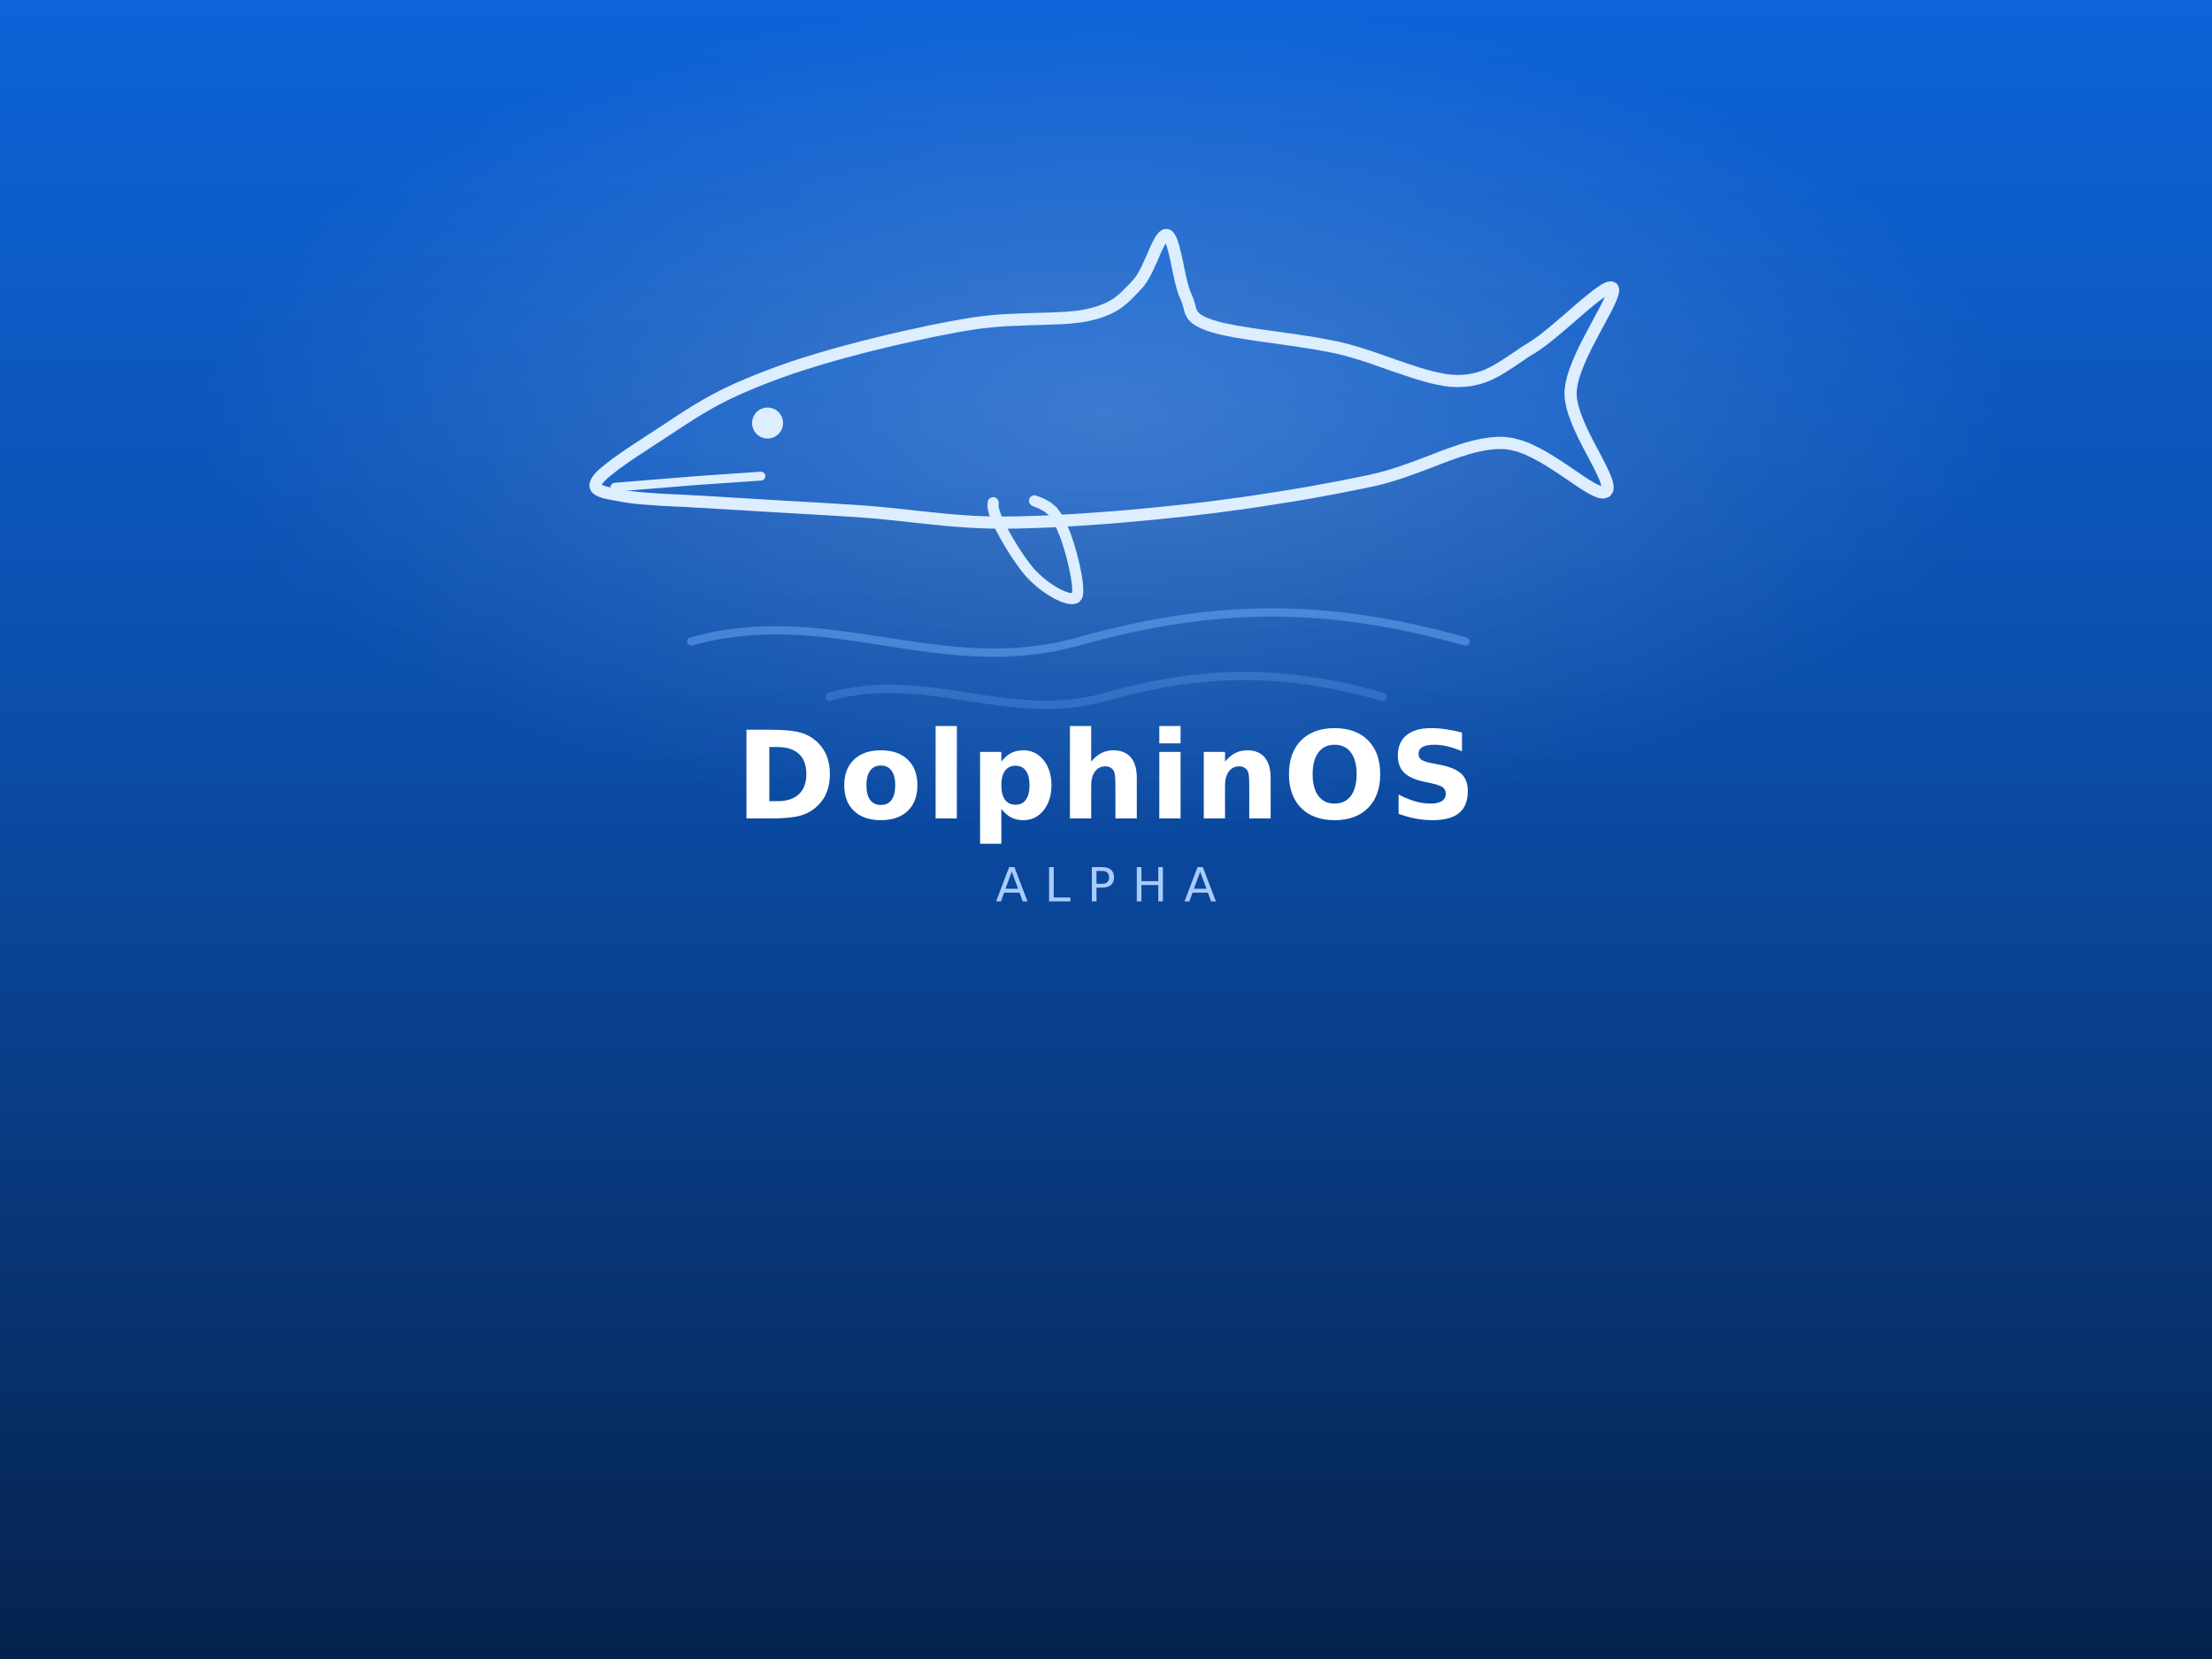
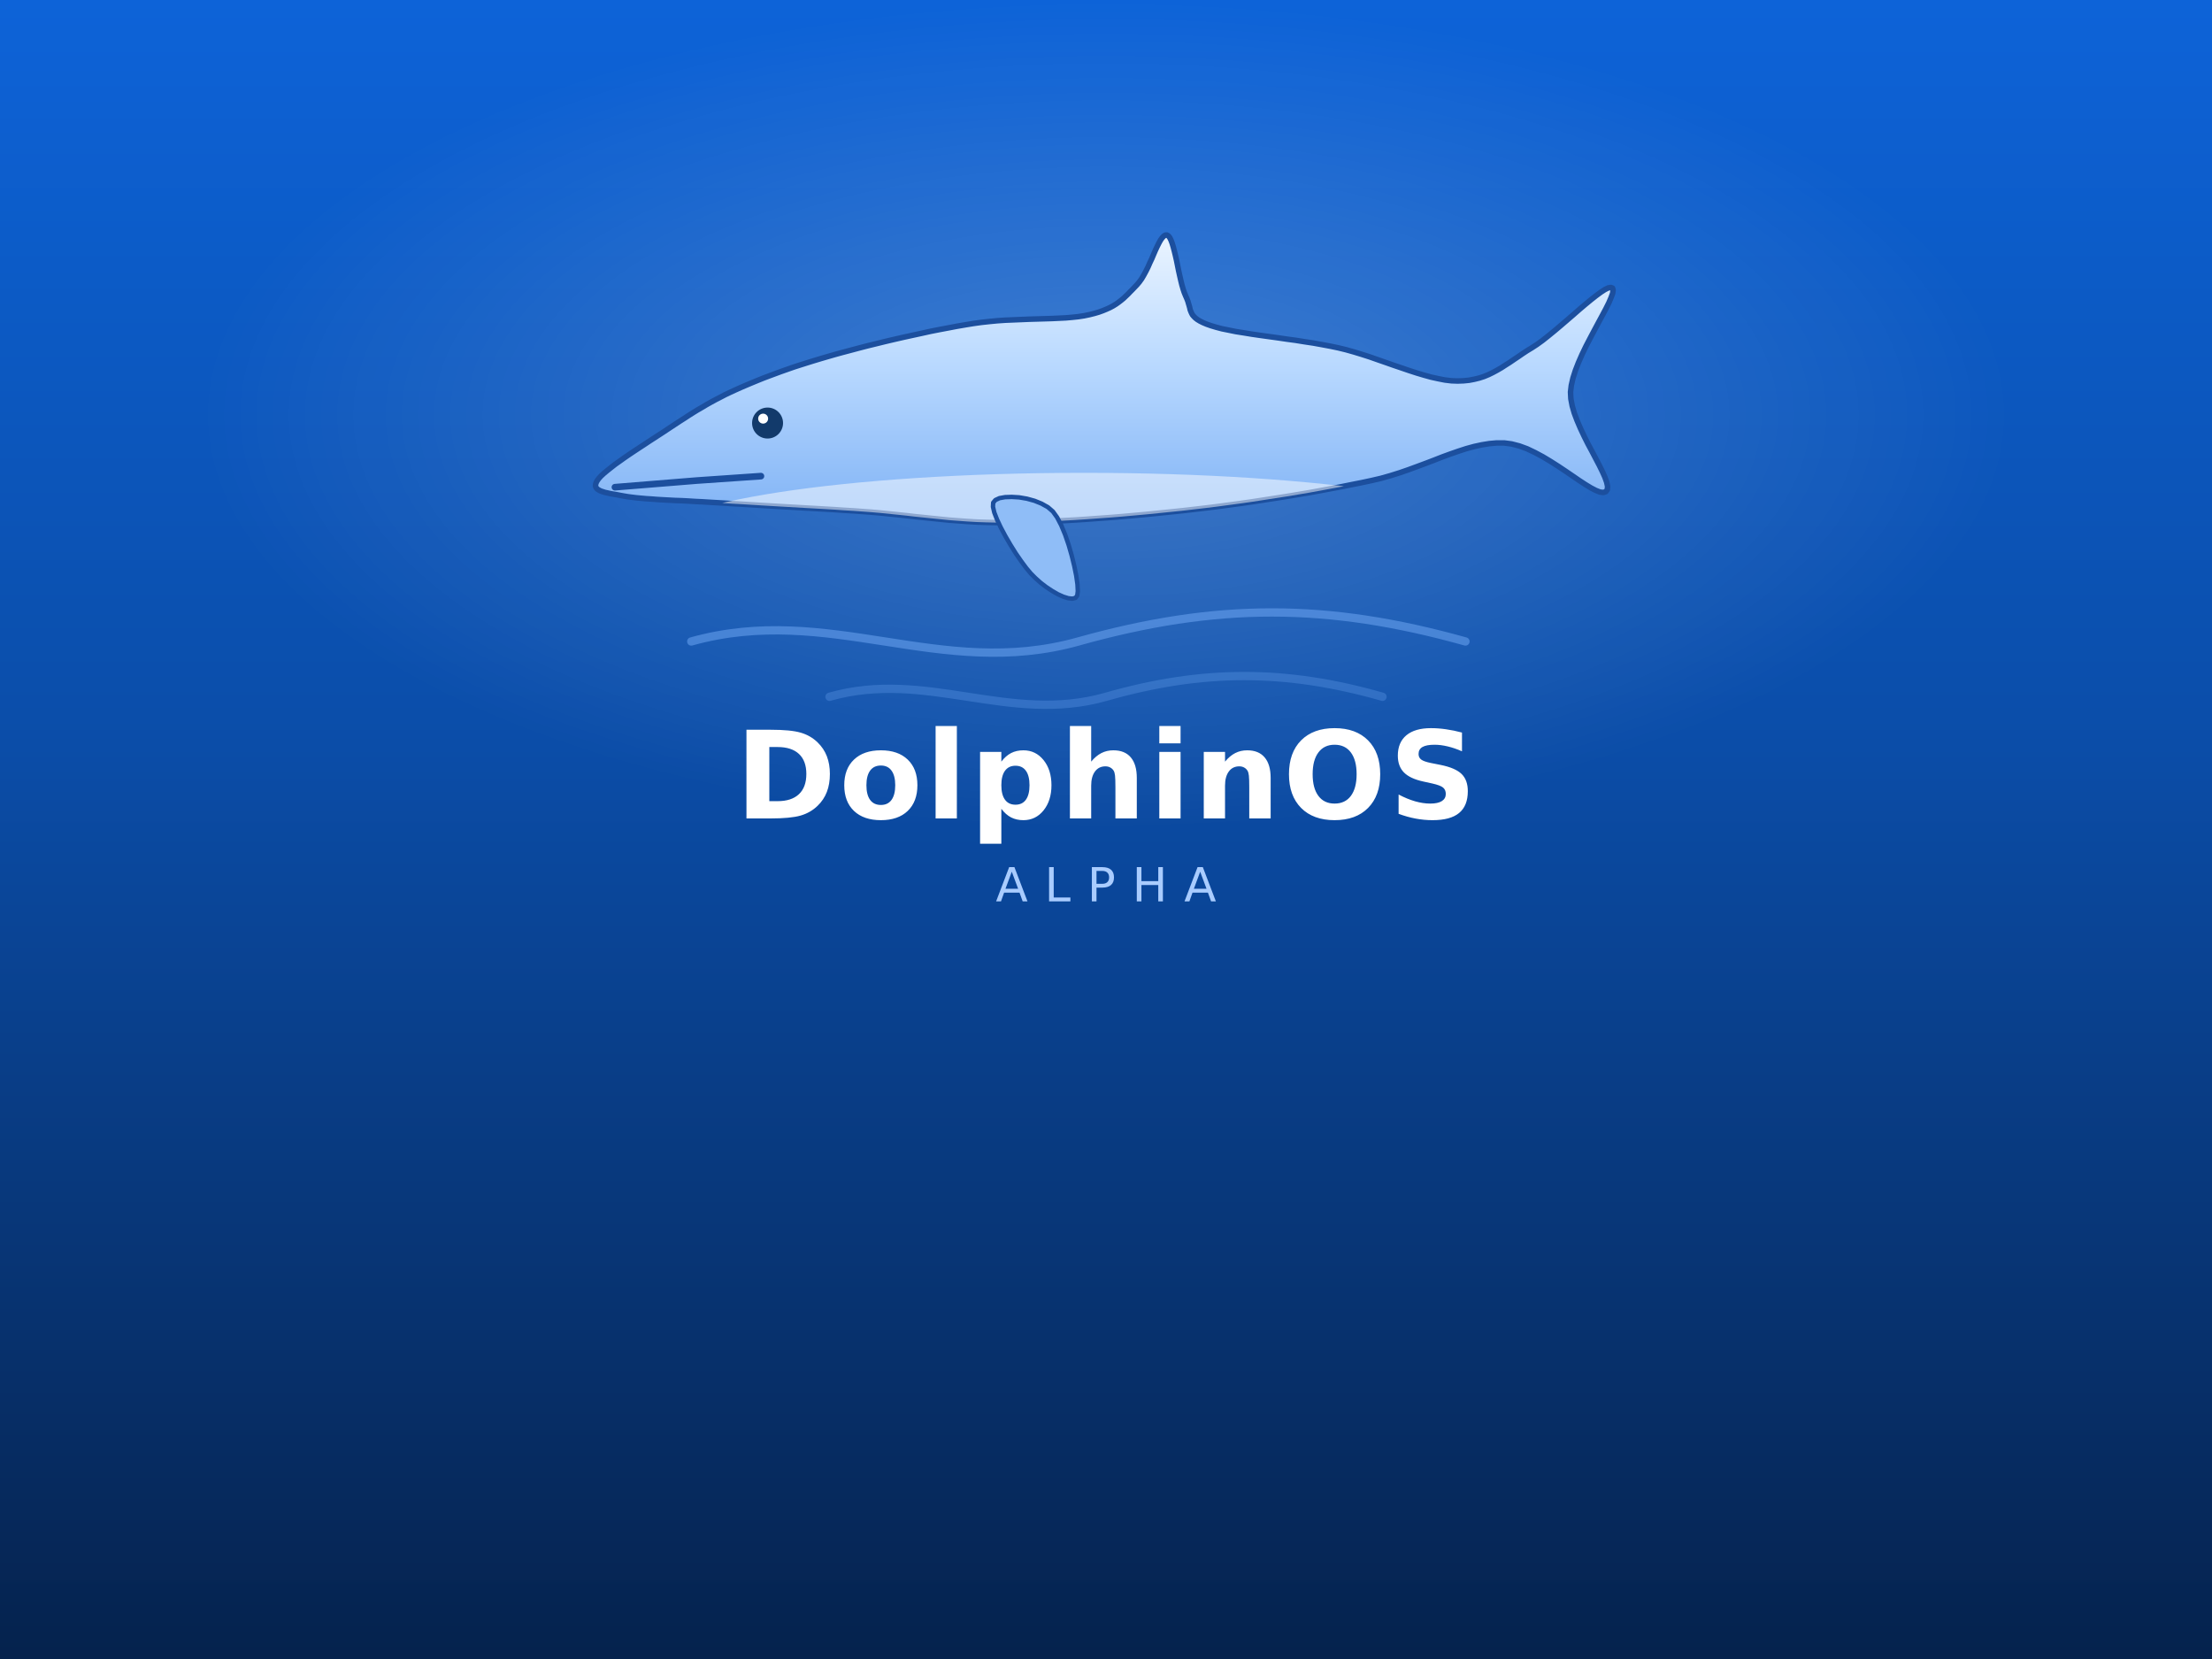
<svg xmlns="http://www.w3.org/2000/svg" width="800" height="600" viewBox="0 0 800 600">
  <defs>
    <linearGradient id="bg" x1="0" y1="0" x2="0" y2="1">
      <stop offset="0" stop-color="#0d63d8" />
      <stop offset="0.45" stop-color="#0b4da8" />
      <stop offset="1" stop-color="#05224d" />
    </linearGradient>
    <radialGradient id="glow" cx="0.5" cy="0.5" r="0.5">
      <stop offset="0" stop-color="#ffffff" stop-opacity="0.22" />
      <stop offset="1" stop-color="#ffffff" stop-opacity="0" />
    </radialGradient>
+     <linearGradient id="body" x1="0" y1="0" x2="0" y2="1">
+       <stop offset="0" stop-color="#eaf4ff" />
+       <stop offset="0.45" stop-color="#b9d9ff" />
+       <stop offset="1" stop-color="#7fb2f5" />
+     </linearGradient>
+     <clipPath id="bodyclip">
+       <path d="M 60.0 382.0 L 61.4 380.1 L 63.4 377.9 L 66.0 375.5 L 69.0 373.0 L 72.4 370.3 L 76.1 367.4 L 80.2 364.5 L 84.4 361.5 L 88.9 358.4 L 93.4 355.4 L 98.1 352.3 L 102.7 349.3 L 107.2 346.3 L 111.7 343.4 L 116.0 340.6 L 120.0 338.0 L 123.9 335.4 L 127.7 332.9 L 131.5 330.4 L 135.3 327.9 L 139.1 325.5 L 142.9 323.0 L 146.7 320.6 L 150.6 318.2 L 154.6 315.9 L 158.6 313.5 L 162.7 311.2 L 166.9 308.9 L 171.2 306.7 L 175.6 304.4 L 180.2 302.2 L 185.0 300.0 L 189.9 297.8 L 194.8 295.7 L 199.8 293.6 L 204.9 291.5 L 210.1 289.4 L 215.4 287.4 L 220.8 285.4 L 226.2 283.4 L 231.9 281.4 L 237.6 279.4 L 243.5 277.5 L 249.5 275.6 L 255.6 273.7 L 261.9 271.8 L 268.4 269.9 L 275.0 268.0 L 281.9 266.1 L 289.1 264.2 L 296.6 262.2 L 304.3 260.2 L 312.1 258.3 L 320.2 256.3 L 328.3 254.4 L 336.6 252.5 L 344.8 250.7 L 353.1 248.9 L 361.2 247.1 L 369.3 245.5 L 377.3 244.0 L 385.1 242.5 L 392.7 241.2 L 400.0 240.0 L 407.2 239.0 L 414.5 238.2 L 421.8 237.5 L 429.1 237.0 L 436.4 236.7 L 443.6 236.4 L 450.7 236.1 L 457.6 235.9 L 464.4 235.7 L 471.0 235.5 L 477.4 235.2 L 483.6 234.9 L 489.4 234.4 L 495.0 233.8 L 500.2 233.0 L 505.0 232.0 L 509.4 230.9 L 513.5 229.7 L 517.1 228.4 L 520.5 227.0 L 523.6 225.6 L 526.4 224.1 L 529.0 222.5 L 531.4 220.8 L 533.6 219.1 L 535.8 217.3 L 537.8 215.4 L 539.8 213.5 L 541.8 211.4 L 543.8 209.4 L 545.9 207.2 L 548.0 205.0 L 550.1 202.5 L 552.2 199.6 L 554.2 196.2 L 556.1 192.7 L 558.0 188.9 L 559.7 185.0 L 561.5 181.2 L 563.1 177.4 L 564.7 173.7 L 566.3 170.3 L 567.8 167.3 L 569.3 164.6 L 570.8 162.5 L 572.2 161.0 L 573.6 160.1 L 575.0 160.0 L 576.3 160.7 L 577.6 162.3 L 578.7 164.5 L 579.8 167.4 L 580.8 170.7 L 581.8 174.5 L 582.8 178.6 L 583.8 183.0 L 584.7 187.5 L 585.6 192.0 L 586.6 196.5 L 587.6 200.9 L 588.6 205.0 L 589.7 208.8 L 590.8 212.1 L 592.0 215.0 L 593.1 217.5 L 594.0 219.8 L 594.6 221.9 L 595.2 223.9 L 595.7 225.7 L 596.1 227.5 L 596.7 229.1 L 597.4 230.7 L 598.2 232.2 L 599.4 233.6 L 600.8 235.0 L 602.6 236.4 L 604.9 237.8 L 607.7 239.2 L 611.0 240.6 L 615.0 242.0 L 619.7 243.4 L 625.0 244.8 L 631.0 246.0 L 637.4 247.3 L 644.4 248.4 L 651.7 249.6 L 659.3 250.7 L 667.2 251.8 L 675.2 252.9 L 683.3 254.1 L 691.5 255.2 L 699.6 256.5 L 707.6 257.7 L 715.3 259.1 L 722.8 260.5 L 730.0 262.0 L 737.0 263.7 L 744.1 265.7 L 751.3 267.9 L 758.5 270.2 L 765.6 272.7 L 772.8 275.2 L 779.9 277.7 L 787.0 280.1 L 794.0 282.5 L 800.8 284.7 L 807.5 286.7 L 814.0 288.5 L 820.4 289.9 L 826.5 291.1 L 832.4 291.8 L 838.0 292.0 L 843.3 291.8 L 848.3 291.3 L 853.0 290.4 L 857.5 289.3 L 861.8 287.9 L 865.9 286.2 L 869.8 284.3 L 873.7 282.2 L 877.5 280.0 L 881.2 277.6 L 885.0 275.2 L 888.8 272.6 L 892.7 270.0 L 896.6 267.3 L 900.7 264.6 L 905.0 262.0 L 909.6 259.0 L 914.6 255.4 L 919.9 251.2 L 925.4 246.7 L 931.1 241.9 L 936.8 237.0 L 942.5 232.1 L 948.1 227.2 L 953.4 222.7 L 958.5 218.5 L 963.2 214.8 L 967.4 211.7 L 971.1 209.3 L 974.1 207.8 L 976.5 207.4 L 978.0 208.0 L 978.5 209.8 L 978.1 212.7 L 976.7 216.5 L 974.7 221.2 L 972.0 226.6 L 968.8 232.6 L 965.3 239.1 L 961.6 246.0 L 957.8 253.2 L 954.0 260.5 L 950.4 268.0 L 947.2 275.3 L 944.4 282.5 L 942.2 289.4 L 940.7 296.0 L 940.0 302.0 L 940.3 308.0 L 941.5 314.4 L 943.4 321.0 L 946.0 327.9 L 949.0 334.9 L 952.3 341.9 L 955.8 348.9 L 959.4 355.6 L 962.8 362.1 L 966.0 368.2 L 968.8 373.9 L 971.1 379.0 L 972.7 383.5 L 973.5 387.2 L 973.3 390.1 L 972.0 392.0 L 969.7 392.8 L 966.6 392.4 L 962.8 390.9 L 958.4 388.6 L 953.3 385.5 L 947.8 381.9 L 941.8 377.8 L 935.5 373.5 L 928.9 369.1 L 922.0 364.7 L 915.0 360.5 L 907.9 356.7 L 900.8 353.3 L 893.7 350.7 L 886.7 348.9 L 880.0 348.0 L 873.3 348.0 L 866.6 348.6 L 859.8 349.7 L 852.9 351.2 L 845.9 353.1 L 838.8 355.4 L 831.6 357.9 L 824.2 360.6 L 816.8 363.5 L 809.2 366.4 L 801.4 369.3 L 793.5 372.2 L 785.4 375.0 L 777.1 377.6 L 768.6 380.0 L 760.0 382.0 L 751.1 383.9 L 742.0 385.7 L 732.6 387.6 L 723.0 389.4 L 713.3 391.2 L 703.4 393.0 L 693.3 394.7 L 683.1 396.4 L 672.8 398.0 L 662.5 399.6 L 652.1 401.2 L 641.6 402.7 L 631.2 404.1 L 620.8 405.5 L 610.3 406.8 L 600.0 408.0 L 589.6 409.2 L 579.0 410.3 L 568.2 411.4 L 557.3 412.5 L 546.3 413.5 L 535.2 414.5 L 524.2 415.4 L 513.1 416.2 L 502.1 417.0 L 491.3 417.7 L 480.5 418.3 L 469.9 418.9 L 459.5 419.3 L 449.4 419.6 L 439.5 419.9 L 430.0 420.0 L 420.8 420.0 L 411.8 419.8 L 403.2 419.5 L 394.7 419.0 L 386.5 418.4 L 378.4 417.8 L 370.5 417.0 L 362.6 416.2 L 354.9 415.4 L 347.1 414.6 L 339.4 413.7 L 331.7 412.9 L 323.9 412.1 L 316.1 411.3 L 308.1 410.6 L 300.0 410.0 L 291.7 409.4 L 283.3 408.9 L 274.7 408.3 L 266.0 407.8 L 257.3 407.3 L 248.5 406.8 L 239.8 406.3 L 231.1 405.8 L 222.5 405.3 L 214.1 404.8 L 205.8 404.3 L 197.7 403.8 L 189.8 403.3 L 182.2 402.9 L 174.9 402.4 L 168.0 402.0 L 161.3 401.6 L 154.8 401.2 L 148.4 400.9 L 142.2 400.5 L 136.2 400.2 L 130.3 400.0 L 124.7 399.7 L 119.2 399.4 L 114.0 399.1 L 109.0 398.7 L 104.2 398.4 L 99.7 398.0 L 95.4 397.6 L 91.3 397.1 L 87.5 396.6 L 84.0 396.0 L 80.7 395.4 L 77.6 394.8 L 74.6 394.3 L 71.8 393.8 L 69.2 393.2 L 66.9 392.7 L 64.8 392.0 L 63.0 391.4 L 61.5 390.6 L 60.2 389.8 L 59.3 388.9 L 58.7 387.8 L 58.4 386.6 L 58.6 385.2 L 59.1 383.7 Z" />
+     </clipPath>
  </defs>
  <rect width="800" height="600" fill="url(#bg)" />
  <ellipse cx="400" cy="150" rx="330" ry="150" fill="url(#glow)" />
  <g transform="translate(192,21) scale(0.40)">
-     <path d="M 60.0 382.0 L 61.4 380.1 L 63.4 377.9 L 66.0 375.5 L 69.0 373.0 L 72.4 370.3 L 76.1 367.4 L 80.2 364.5 L 84.4 361.5 L 88.9 358.4 L 93.4 355.4 L 98.1 352.3 L 102.7 349.3 L 107.2 346.3 L 111.7 343.4 L 116.0 340.6 L 120.0 338.0 L 123.9 335.4 L 127.7 332.9 L 131.5 330.4 L 135.3 327.9 L 139.1 325.5 L 142.9 323.0 L 146.7 320.6 L 150.6 318.2 L 154.6 315.9 L 158.6 313.5 L 162.7 311.2 L 166.9 308.9 L 171.2 306.7 L 175.6 304.4 L 180.2 302.2 L 185.0 300.0 L 189.9 297.8 L 194.8 295.7 L 199.8 293.6 L 204.9 291.5 L 210.1 289.4 L 215.4 287.4 L 220.8 285.4 L 226.2 283.4 L 231.9 281.4 L 237.6 279.4 L 243.5 277.5 L 249.5 275.6 L 255.6 273.7 L 261.9 271.8 L 268.4 269.9 L 275.0 268.0 L 281.9 266.1 L 289.1 264.2 L 296.6 262.2 L 304.3 260.2 L 312.1 258.3 L 320.2 256.3 L 328.3 254.4 L 336.6 252.5 L 344.8 250.7 L 353.1 248.9 L 361.2 247.1 L 369.3 245.5 L 377.3 244.0 L 385.1 242.5 L 392.7 241.2 L 400.0 240.0 L 407.2 239.0 L 414.5 238.2 L 421.8 237.5 L 429.1 237.0 L 436.4 236.7 L 443.6 236.4 L 450.7 236.1 L 457.6 235.9 L 464.4 235.7 L 471.0 235.5 L 477.4 235.2 L 483.6 234.9 L 489.4 234.4 L 495.0 233.8 L 500.2 233.0 L 505.0 232.0 L 509.4 230.9 L 513.5 229.7 L 517.1 228.4 L 520.5 227.0 L 523.6 225.6 L 526.4 224.1 L 529.0 222.5 L 531.4 220.8 L 533.6 219.1 L 535.8 217.3 L 537.8 215.4 L 539.8 213.5 L 541.8 211.4 L 543.8 209.4 L 545.9 207.2 L 548.0 205.0 L 550.1 202.5 L 552.2 199.6 L 554.2 196.2 L 556.1 192.7 L 558.0 188.9 L 559.7 185.0 L 561.5 181.2 L 563.1 177.4 L 564.7 173.7 L 566.3 170.3 L 567.8 167.3 L 569.3 164.6 L 570.8 162.5 L 572.2 161.0 L 573.6 160.1 L 575.0 160.0 L 576.3 160.7 L 577.6 162.3 L 578.7 164.5 L 579.8 167.4 L 580.8 170.7 L 581.8 174.5 L 582.8 178.6 L 583.8 183.0 L 584.7 187.5 L 585.6 192.0 L 586.6 196.5 L 587.6 200.9 L 588.6 205.0 L 589.7 208.8 L 590.8 212.1 L 592.0 215.0 L 593.1 217.5 L 594.0 219.8 L 594.6 221.9 L 595.2 223.9 L 595.7 225.7 L 596.1 227.5 L 596.7 229.1 L 597.4 230.7 L 598.2 232.2 L 599.4 233.6 L 600.8 235.0 L 602.6 236.4 L 604.9 237.8 L 607.7 239.2 L 611.0 240.6 L 615.0 242.0 L 619.7 243.4 L 625.0 244.8 L 631.0 246.0 L 637.4 247.3 L 644.4 248.4 L 651.7 249.6 L 659.3 250.7 L 667.2 251.8 L 675.2 252.9 L 683.3 254.1 L 691.5 255.2 L 699.6 256.5 L 707.6 257.7 L 715.3 259.1 L 722.8 260.5 L 730.0 262.0 L 737.0 263.7 L 744.1 265.7 L 751.3 267.9 L 758.5 270.2 L 765.6 272.7 L 772.8 275.2 L 779.9 277.7 L 787.0 280.1 L 794.0 282.5 L 800.8 284.7 L 807.5 286.7 L 814.0 288.5 L 820.4 289.9 L 826.5 291.1 L 832.4 291.8 L 838.0 292.0 L 843.3 291.8 L 848.3 291.3 L 853.0 290.4 L 857.5 289.3 L 861.8 287.9 L 865.9 286.2 L 869.8 284.3 L 873.7 282.2 L 877.5 280.0 L 881.2 277.6 L 885.0 275.2 L 888.8 272.6 L 892.7 270.0 L 896.6 267.3 L 900.7 264.6 L 905.0 262.0 L 909.6 259.0 L 914.6 255.4 L 919.9 251.2 L 925.4 246.7 L 931.1 241.9 L 936.8 237.0 L 942.5 232.1 L 948.1 227.2 L 953.4 222.7 L 958.5 218.5 L 963.2 214.8 L 967.4 211.7 L 971.1 209.3 L 974.1 207.8 L 976.5 207.4 L 978.0 208.0 L 978.5 209.8 L 978.1 212.7 L 976.7 216.5 L 974.7 221.2 L 972.0 226.6 L 968.8 232.6 L 965.3 239.1 L 961.6 246.0 L 957.8 253.2 L 954.0 260.5 L 950.4 268.0 L 947.2 275.3 L 944.4 282.5 L 942.2 289.4 L 940.7 296.0 L 940.0 302.0 L 940.3 308.0 L 941.5 314.4 L 943.4 321.0 L 946.0 327.9 L 949.0 334.9 L 952.3 341.9 L 955.8 348.9 L 959.4 355.6 L 962.8 362.1 L 966.0 368.2 L 968.8 373.9 L 971.1 379.0 L 972.7 383.5 L 973.5 387.2 L 973.3 390.1 L 972.0 392.0 L 969.7 392.8 L 966.6 392.4 L 962.8 390.9 L 958.4 388.6 L 953.3 385.5 L 947.8 381.9 L 941.8 377.8 L 935.5 373.5 L 928.9 369.1 L 922.0 364.7 L 915.0 360.5 L 907.9 356.7 L 900.8 353.3 L 893.7 350.7 L 886.7 348.9 L 880.0 348.0 L 873.3 348.0 L 866.6 348.6 L 859.8 349.7 L 852.9 351.2 L 845.9 353.1 L 838.8 355.4 L 831.6 357.9 L 824.2 360.6 L 816.8 363.5 L 809.2 366.4 L 801.4 369.3 L 793.5 372.2 L 785.4 375.0 L 777.1 377.6 L 768.6 380.0 L 760.0 382.0 L 751.1 383.9 L 742.0 385.7 L 732.6 387.6 L 723.0 389.4 L 713.3 391.2 L 703.4 393.0 L 693.3 394.7 L 683.1 396.4 L 672.8 398.0 L 662.5 399.6 L 652.1 401.2 L 641.6 402.7 L 631.2 404.1 L 620.8 405.5 L 610.3 406.8 L 600.0 408.0 L 589.6 409.2 L 579.0 410.3 L 568.2 411.4 L 557.3 412.5 L 546.3 413.5 L 535.2 414.5 L 524.2 415.4 L 513.1 416.2 L 502.1 417.0 L 491.3 417.7 L 480.5 418.3 L 469.9 418.9 L 459.5 419.3 L 449.4 419.6 L 439.5 419.9 L 430.0 420.0 L 420.8 420.0 L 411.8 419.8 L 403.2 419.5 L 394.7 419.0 L 386.5 418.4 L 378.4 417.8 L 370.5 417.0 L 362.6 416.2 L 354.9 415.4 L 347.1 414.6 L 339.4 413.7 L 331.7 412.9 L 323.9 412.1 L 316.1 411.3 L 308.1 410.6 L 300.0 410.0 L 291.7 409.4 L 283.3 408.9 L 274.7 408.3 L 266.0 407.8 L 257.3 407.3 L 248.5 406.8 L 239.8 406.3 L 231.1 405.8 L 222.5 405.3 L 214.1 404.8 L 205.8 404.3 L 197.7 403.8 L 189.8 403.3 L 182.2 402.9 L 174.9 402.4 L 168.0 402.0 L 161.3 401.6 L 154.8 401.2 L 148.4 400.9 L 142.2 400.5 L 136.2 400.2 L 130.3 400.0 L 124.7 399.7 L 119.2 399.4 L 114.0 399.1 L 109.0 398.7 L 104.2 398.4 L 99.7 398.0 L 95.4 397.6 L 91.3 397.1 L 87.5 396.6 L 84.0 396.0 L 80.7 395.4 L 77.6 394.8 L 74.6 394.3 L 71.8 393.8 L 69.2 393.2 L 66.9 392.7 L 64.8 392.0 L 63.0 391.4 L 61.5 390.6 L 60.2 389.8 L 59.3 388.9 L 58.7 387.8 L 58.4 386.6 L 58.6 385.2 L 59.1 383.7 Z" fill="#1370f3" fill-opacity="0.10" stroke="#dceeff" stroke-width="11" stroke-linejoin="round" stroke-linecap="round" />
-     <path d="M 418.0 402.0 L 417.8 405.7 L 419.0 410.9 L 421.5 417.3 L 424.9 424.5 L 429.0 432.2 L 433.6 440.1 L 438.4 447.8 L 443.3 454.9 L 447.9 461.1 L 452.0 466.0 L 456.2 470.2 L 460.9 474.4 L 466.0 478.3 L 471.3 481.8 L 476.5 484.8 L 481.4 487.0 L 485.9 488.4 L 489.6 488.8 L 492.4 488.1 L 494.0 486.0 L 494.5 482.0 L 494.2 475.9 L 493.1 468.1 L 491.3 459.2 L 489.0 449.8 L 486.2 440.1 L 483.0 430.8 L 479.5 422.4 L 475.8 415.3 L 472.0 410.0 L 467.5 406.1 L 461.8 402.9 L 455.4 400.3" fill="none" stroke="#dceeff" stroke-width="10" stroke-linejoin="round" stroke-linecap="round" />
-     <path d="M 76.0 388.0 L 150.0 382.0 L 208.0 378.0" fill="none" stroke="#dceeff" stroke-width="8" stroke-linecap="round" />
-     <circle cx="214" cy="330" r="14" fill="#dceeff" />
+     <path d="M 60.0 382.0 L 61.4 380.1 L 63.4 377.9 L 66.0 375.5 L 69.0 373.0 L 72.4 370.3 L 76.1 367.4 L 80.2 364.5 L 84.4 361.5 L 88.9 358.4 L 93.4 355.4 L 98.1 352.3 L 102.7 349.3 L 107.2 346.3 L 111.7 343.4 L 116.0 340.6 L 120.0 338.0 L 123.9 335.4 L 127.7 332.9 L 131.5 330.4 L 135.3 327.9 L 139.1 325.5 L 142.9 323.0 L 146.7 320.6 L 150.6 318.2 L 154.6 315.9 L 158.6 313.5 L 162.7 311.2 L 166.9 308.9 L 171.2 306.7 L 175.6 304.4 L 180.2 302.2 L 185.0 300.0 L 189.9 297.8 L 194.8 295.7 L 199.8 293.6 L 204.9 291.5 L 210.1 289.4 L 215.4 287.4 L 220.8 285.4 L 226.2 283.4 L 231.9 281.4 L 237.6 279.4 L 243.5 277.5 L 249.5 275.6 L 255.6 273.7 L 261.9 271.8 L 268.4 269.9 L 275.0 268.0 L 281.9 266.1 L 289.1 264.2 L 296.6 262.2 L 304.3 260.2 L 312.1 258.3 L 320.2 256.3 L 328.3 254.4 L 336.6 252.5 L 344.8 250.7 L 353.1 248.9 L 361.2 247.1 L 369.3 245.5 L 377.3 244.0 L 385.1 242.5 L 392.7 241.2 L 400.0 240.0 L 407.2 239.0 L 414.5 238.2 L 421.8 237.5 L 429.1 237.0 L 436.4 236.7 L 443.6 236.4 L 450.7 236.1 L 457.6 235.9 L 464.4 235.7 L 471.0 235.5 L 477.4 235.2 L 483.6 234.9 L 489.4 234.4 L 495.0 233.8 L 500.2 233.0 L 505.0 232.0 L 509.4 230.9 L 513.5 229.7 L 517.1 228.4 L 520.5 227.0 L 523.6 225.6 L 526.4 224.1 L 529.0 222.5 L 531.4 220.8 L 533.6 219.1 L 535.8 217.3 L 537.8 215.4 L 539.8 213.5 L 541.8 211.4 L 543.8 209.4 L 545.9 207.2 L 548.0 205.0 L 550.1 202.5 L 552.2 199.6 L 554.2 196.2 L 556.1 192.7 L 558.0 188.9 L 559.7 185.0 L 561.5 181.2 L 563.1 177.4 L 564.7 173.7 L 566.3 170.3 L 567.8 167.3 L 569.3 164.6 L 570.8 162.5 L 572.2 161.0 L 573.6 160.1 L 575.0 160.0 L 576.3 160.7 L 577.6 162.3 L 578.7 164.5 L 579.8 167.4 L 580.8 170.7 L 581.8 174.5 L 582.8 178.6 L 583.8 183.0 L 584.7 187.5 L 585.6 192.0 L 586.6 196.5 L 587.6 200.9 L 588.6 205.0 L 589.7 208.8 L 590.8 212.1 L 592.0 215.0 L 593.1 217.5 L 594.0 219.8 L 594.6 221.9 L 595.2 223.9 L 595.7 225.7 L 596.1 227.5 L 596.7 229.1 L 597.4 230.7 L 598.2 232.2 L 599.4 233.6 L 600.8 235.0 L 602.6 236.4 L 604.9 237.8 L 607.7 239.2 L 611.0 240.6 L 615.0 242.0 L 619.7 243.4 L 625.0 244.8 L 631.0 246.0 L 637.4 247.3 L 644.4 248.4 L 651.7 249.6 L 659.3 250.7 L 667.2 251.8 L 675.2 252.9 L 683.3 254.1 L 691.5 255.2 L 699.6 256.5 L 707.6 257.7 L 715.3 259.1 L 722.8 260.5 L 730.0 262.0 L 737.0 263.7 L 744.1 265.7 L 751.3 267.9 L 758.5 270.2 L 765.6 272.7 L 772.8 275.2 L 779.9 277.7 L 787.0 280.1 L 794.0 282.5 L 800.8 284.7 L 807.5 286.7 L 814.0 288.5 L 820.4 289.9 L 826.5 291.1 L 832.4 291.8 L 838.0 292.0 L 843.3 291.8 L 848.3 291.3 L 853.0 290.4 L 857.5 289.3 L 861.8 287.9 L 865.9 286.2 L 869.8 284.3 L 873.7 282.2 L 877.5 280.0 L 881.2 277.6 L 885.0 275.2 L 888.8 272.6 L 892.7 270.0 L 896.6 267.3 L 900.7 264.6 L 905.0 262.0 L 909.6 259.0 L 914.6 255.4 L 919.9 251.2 L 925.4 246.7 L 931.1 241.9 L 936.8 237.0 L 942.5 232.1 L 948.1 227.2 L 953.4 222.7 L 958.5 218.5 L 963.2 214.8 L 967.4 211.7 L 971.1 209.3 L 974.1 207.8 L 976.5 207.4 L 978.0 208.0 L 978.5 209.8 L 978.1 212.7 L 976.7 216.5 L 974.7 221.2 L 972.0 226.6 L 968.8 232.6 L 965.3 239.1 L 961.6 246.0 L 957.8 253.2 L 954.0 260.5 L 950.4 268.0 L 947.2 275.3 L 944.4 282.5 L 942.2 289.4 L 940.7 296.0 L 940.0 302.0 L 940.3 308.0 L 941.5 314.4 L 943.4 321.0 L 946.0 327.9 L 949.0 334.9 L 952.3 341.9 L 955.8 348.9 L 959.4 355.6 L 962.8 362.1 L 966.0 368.2 L 968.8 373.9 L 971.1 379.0 L 972.7 383.5 L 973.5 387.2 L 973.3 390.1 L 972.0 392.0 L 969.7 392.8 L 966.6 392.4 L 962.8 390.9 L 958.4 388.6 L 953.3 385.5 L 947.8 381.9 L 941.8 377.8 L 935.5 373.5 L 928.9 369.1 L 922.0 364.7 L 915.0 360.5 L 907.9 356.7 L 900.8 353.3 L 893.7 350.7 L 886.7 348.9 L 880.0 348.0 L 873.3 348.0 L 866.6 348.6 L 859.8 349.7 L 852.9 351.2 L 845.9 353.1 L 838.8 355.4 L 831.6 357.9 L 824.2 360.6 L 816.8 363.5 L 809.2 366.4 L 801.4 369.3 L 793.5 372.2 L 785.4 375.0 L 777.1 377.6 L 768.6 380.0 L 760.0 382.0 L 751.1 383.9 L 742.0 385.7 L 732.6 387.6 L 723.0 389.4 L 713.3 391.2 L 703.4 393.0 L 693.3 394.7 L 683.1 396.4 L 672.8 398.0 L 662.5 399.6 L 652.1 401.2 L 641.6 402.7 L 631.2 404.1 L 620.8 405.5 L 610.3 406.8 L 600.0 408.0 L 589.6 409.2 L 579.0 410.3 L 568.2 411.4 L 557.3 412.5 L 546.3 413.5 L 535.2 414.5 L 524.2 415.4 L 513.1 416.2 L 502.1 417.0 L 491.3 417.7 L 480.5 418.3 L 469.9 418.9 L 459.5 419.3 L 449.4 419.6 L 439.5 419.9 L 430.0 420.0 L 420.8 420.0 L 411.8 419.8 L 403.2 419.5 L 394.7 419.0 L 386.5 418.4 L 378.4 417.8 L 370.5 417.0 L 362.6 416.2 L 354.9 415.4 L 347.1 414.6 L 339.4 413.7 L 331.7 412.9 L 323.9 412.1 L 316.1 411.3 L 308.1 410.6 L 300.0 410.0 L 291.7 409.4 L 283.3 408.9 L 274.7 408.3 L 266.0 407.8 L 257.3 407.3 L 248.5 406.8 L 239.8 406.3 L 231.1 405.8 L 222.5 405.3 L 214.1 404.8 L 205.8 404.3 L 197.7 403.8 L 189.8 403.3 L 182.2 402.9 L 174.9 402.4 L 168.0 402.0 L 161.3 401.6 L 154.8 401.2 L 148.4 400.9 L 142.2 400.5 L 136.2 400.2 L 130.3 400.0 L 124.7 399.7 L 119.2 399.4 L 114.0 399.1 L 109.0 398.7 L 104.2 398.4 L 99.7 398.0 L 95.4 397.6 L 91.3 397.1 L 87.5 396.6 L 84.0 396.0 L 80.7 395.4 L 77.6 394.8 L 74.6 394.3 L 71.8 393.8 L 69.2 393.2 L 66.9 392.7 L 64.8 392.0 L 63.0 391.4 L 61.5 390.6 L 60.2 389.8 L 59.3 388.9 L 58.7 387.8 L 58.4 386.6 L 58.6 385.2 L 59.1 383.7 Z" fill="url(#body)" stroke="#1c4f9e" stroke-width="5" stroke-linejoin="round" stroke-linecap="round" />
+     <ellipse cx="500" cy="435" rx="390" ry="60" fill="#ffffff" fill-opacity="0.5" clip-path="url(#bodyclip)" />
+     <path d="M 418.0 402.0 L 417.8 405.7 L 419.0 410.9 L 421.5 417.3 L 424.9 424.5 L 429.0 432.2 L 433.6 440.1 L 438.4 447.8 L 443.3 454.9 L 447.9 461.1 L 452.0 466.0 L 456.2 470.2 L 460.9 474.4 L 466.0 478.3 L 471.3 481.8 L 476.5 484.8 L 481.4 487.0 L 485.9 488.4 L 489.6 488.8 L 492.4 488.1 L 494.0 486.0 L 494.5 482.0 L 494.2 475.9 L 493.1 468.1 L 491.3 459.2 L 489.0 449.8 L 486.2 440.1 L 483.0 430.8 L 479.5 422.4 L 475.8 415.3 L 472.0 410.0 L 467.5 406.1 L 461.8 402.9 L 455.4 400.3 L 448.5 398.4 L 441.5 397.2 L 434.8 396.8 L 428.7 397.0 L 423.7 397.9 L 420.0 399.6 Z" fill="#8fbdf7" stroke="#1c4f9e" stroke-width="4" stroke-linejoin="round" stroke-linecap="round" />
+     <path d="M 76.0 388.0 L 150.0 382.0 L 208.0 378.0" fill="none" stroke="#1c4f9e" stroke-width="6" stroke-linecap="round" />
+     <circle cx="214" cy="330" r="14" fill="#123a6b" />
+     <circle cx="210" cy="326" r="4.5" fill="#ffffff" />
  </g>
  <path d="M250 232 C300 218 340 246 390 232 S480 218 530 232" fill="none" stroke="#7db4ff" stroke-opacity="0.45" stroke-width="3" stroke-linecap="round" />
  <path d="M300 252 C335 242 365 262 400 252 S465 242 500 252" fill="none" stroke="#7db4ff" stroke-opacity="0.25" stroke-width="3" stroke-linecap="round" />
  <text x="400" y="296" text-anchor="middle" font-family="DejaVu Sans" font-weight="bold" font-size="44" letter-spacing="1" fill="#ffffff">DolphinOS</text>
  <text x="400" y="326" text-anchor="middle" font-family="DejaVu Sans" font-size="17" letter-spacing="6" fill="#a9ccff">ALPHA</text>
</svg>
